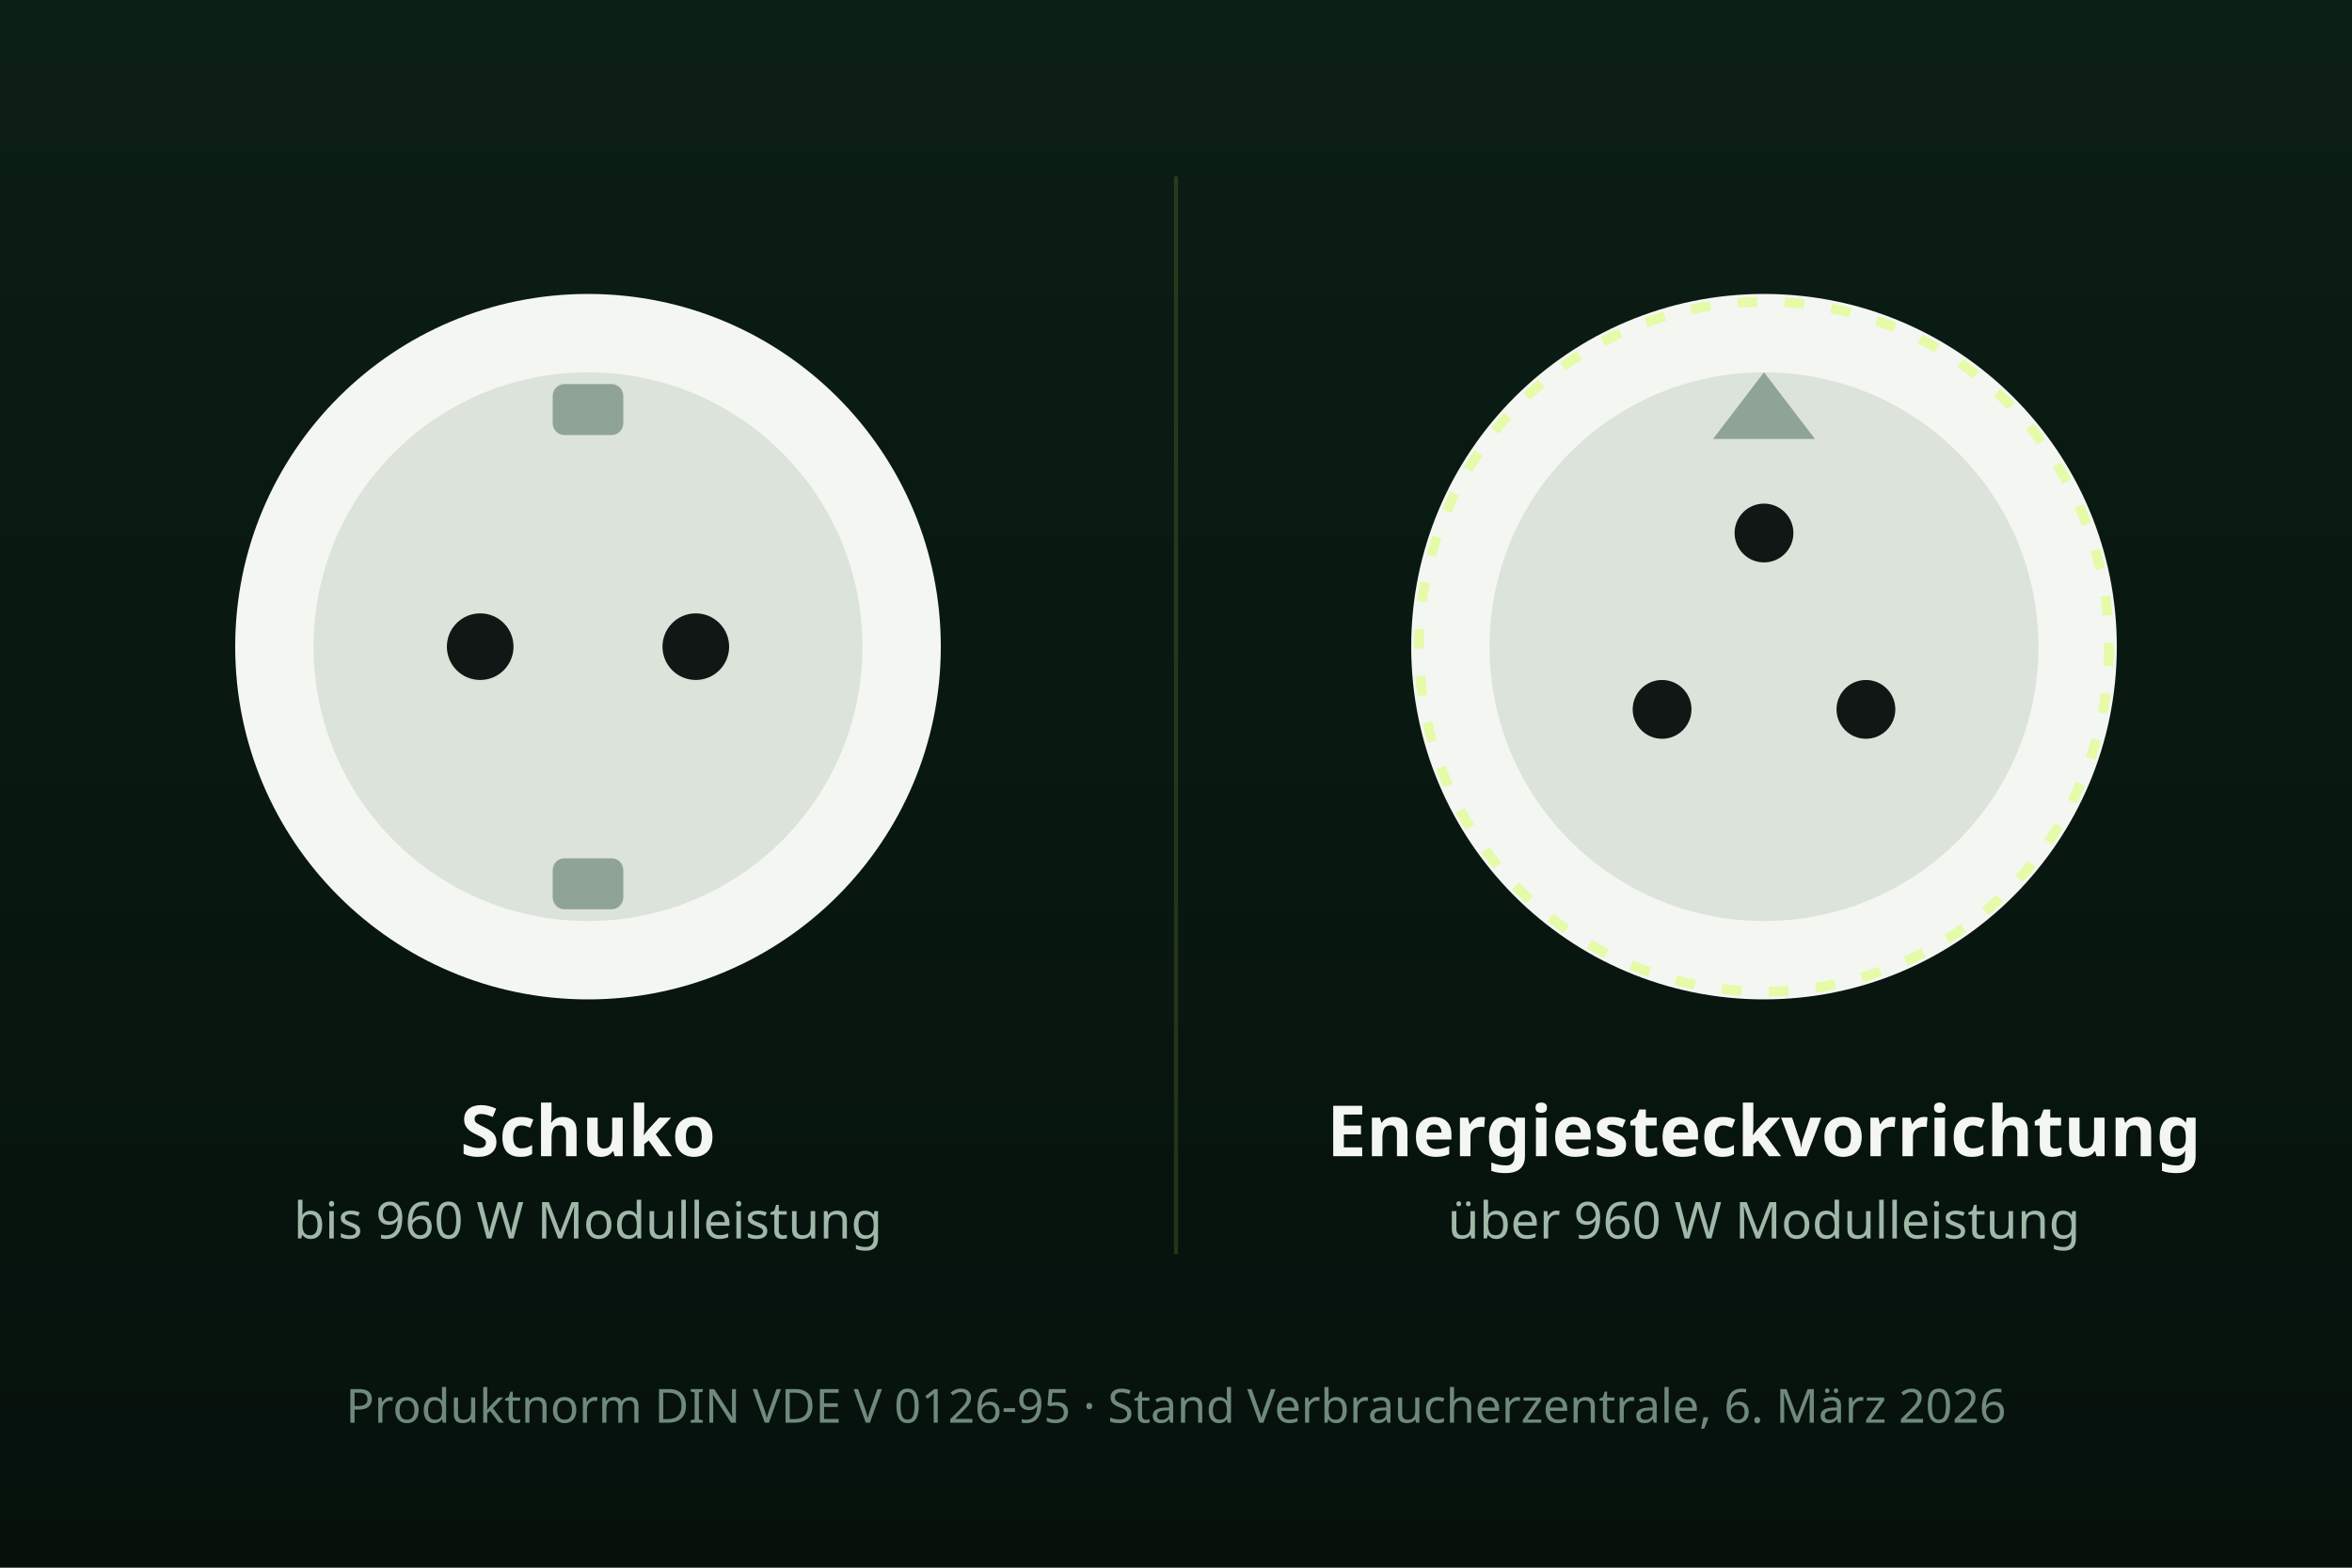
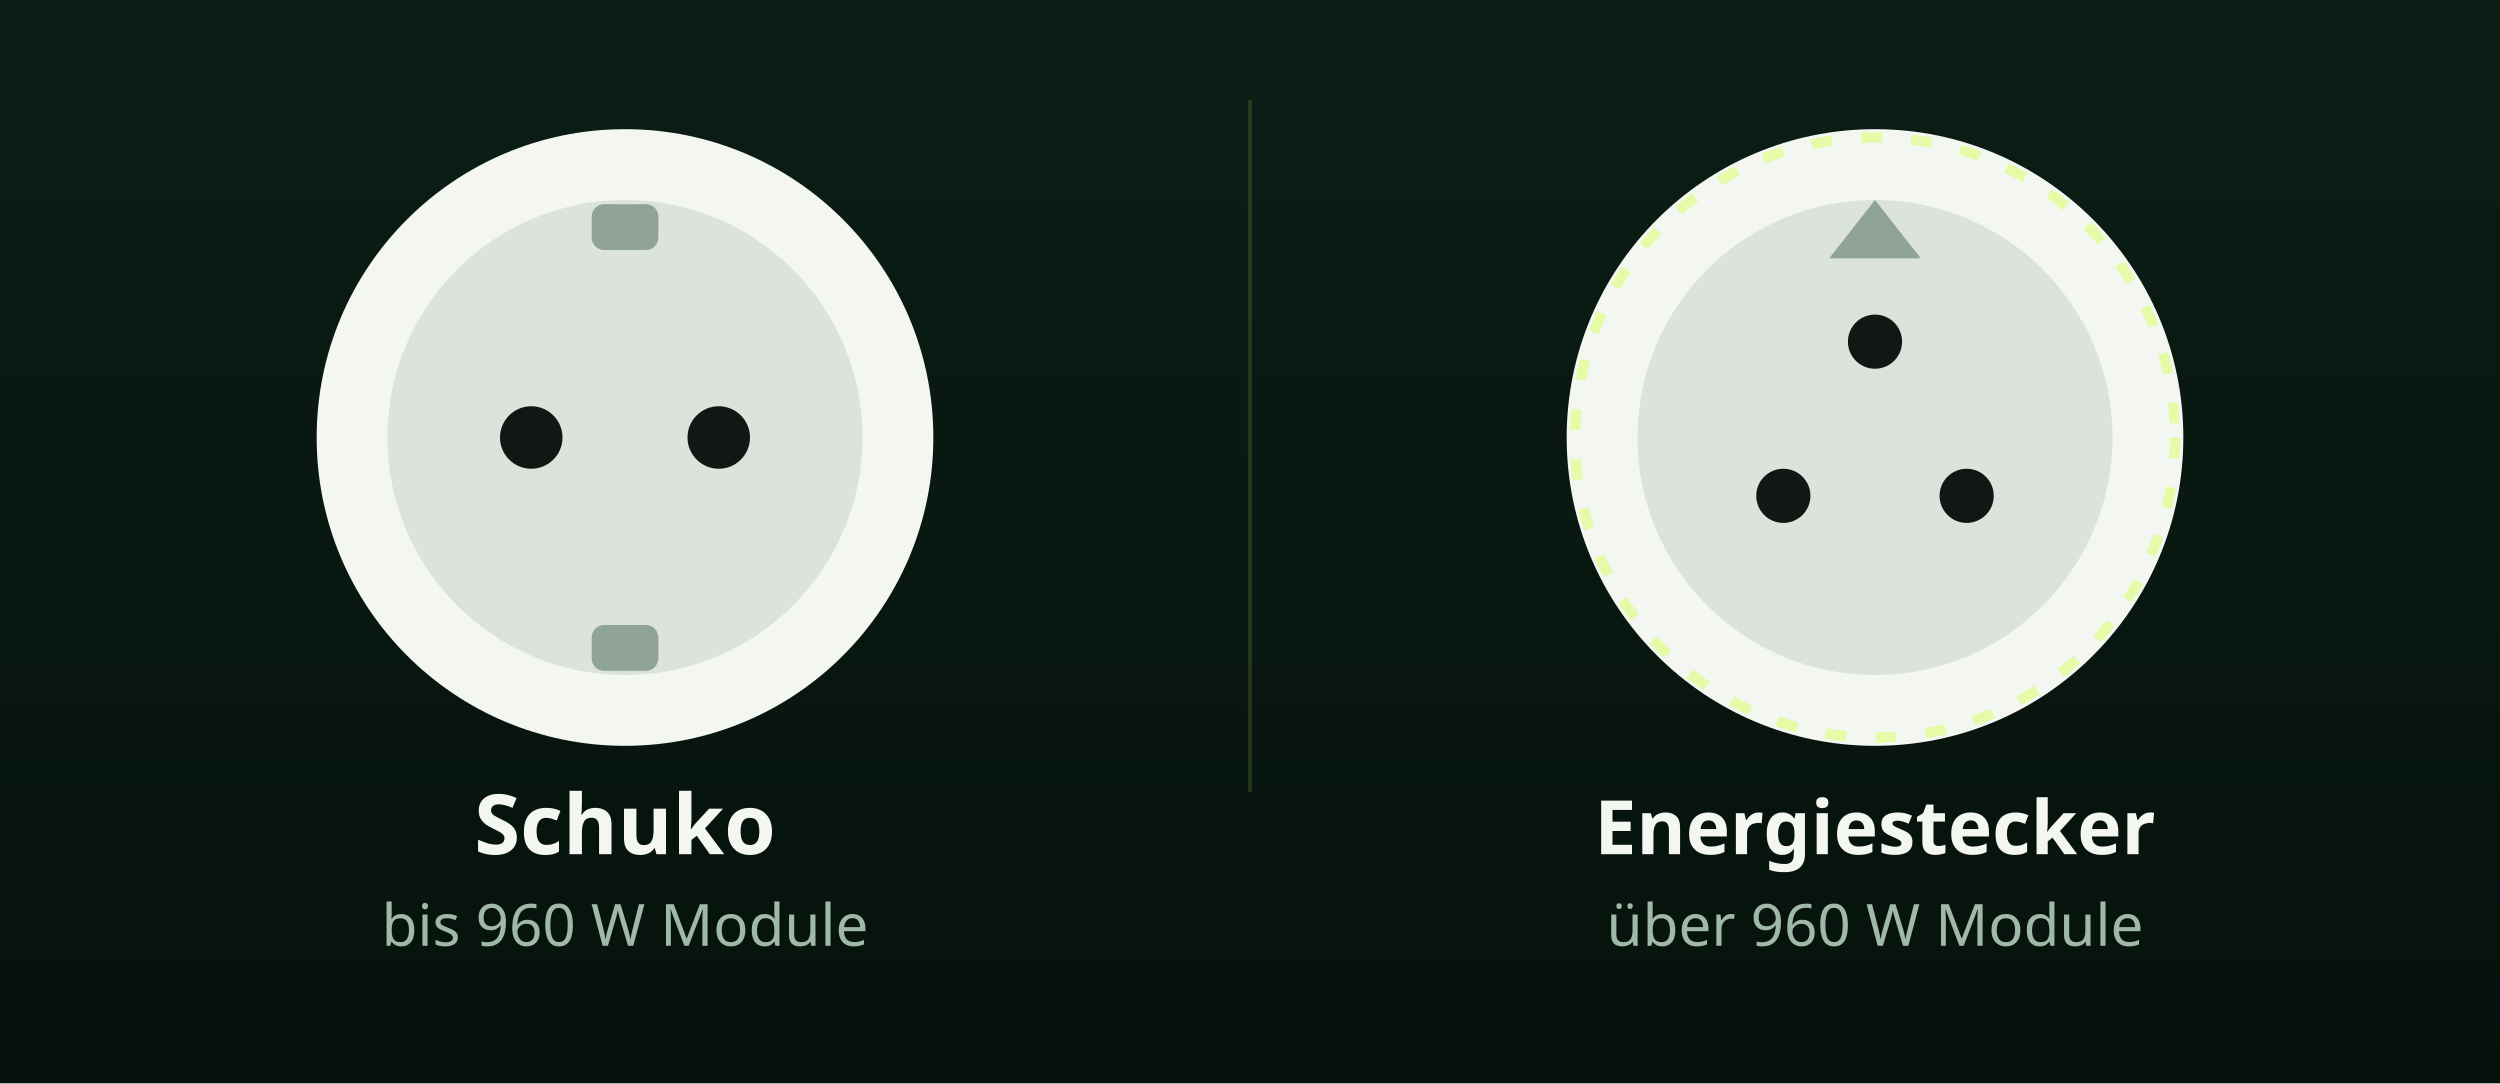
- <svg xmlns="http://www.w3.org/2000/svg" viewBox="0 0 1200 800" role="img" aria-labelledby="plugTitle plugDesc">
+ <svg xmlns="http://www.w3.org/2000/svg" viewBox="0 0 1200 520" role="img" aria-labelledby="plugTitle plugDesc">
  <defs>
    <linearGradient id="pbg" x1="0" y1="0" x2="0" y2="1">
      <stop offset="0" stop-color="#0b1e15" />
      <stop offset="1" stop-color="#06110c" />
    </linearGradient>
  </defs>
-   <rect width="1200" height="800" fill="url(#pbg)" />
-   <line x1="600" y1="90" x2="600" y2="640" stroke="#d7ff5e" stroke-opacity="0.14" stroke-width="2" />
+   <rect width="1200" height="520" fill="url(#pbg)" />
+   <line x1="600" y1="48" x2="600" y2="380" stroke="#d7ff5e" stroke-opacity="0.14" stroke-width="2" />
  <g>
-     <circle cx="300" cy="330" r="180" fill="#f4f6f2" />
-     <circle cx="300" cy="330" r="140" fill="#dbe3da" />
-     <circle cx="245" cy="330" r="17" fill="#101714" />
-     <circle cx="355" cy="330" r="17" fill="#101714" />
-     <rect x="282" y="196" width="36" height="26" rx="6" fill="#8fa396" />
-     <rect x="282" y="438" width="36" height="26" rx="6" fill="#8fa396" />
-     <text x="300" y="590" text-anchor="middle" font-family="system-ui, sans-serif" font-size="36" font-weight="650" fill="#f4f6f2">Schuko</text>
-     <text x="300" y="632" text-anchor="middle" font-family="system-ui, sans-serif" font-size="26" fill="#9fb8a8">bis 960 W Modulleistung</text>
+     <circle cx="300" cy="210" r="148" fill="#f4f6f2" />
+     <circle cx="300" cy="210" r="114" fill="#dbe3da" />
+     <circle cx="255" cy="210" r="15" fill="#101714" />
+     <circle cx="345" cy="210" r="15" fill="#101714" />
+     <rect x="284" y="98" width="32" height="22" rx="6" fill="#8fa396" />
+     <rect x="284" y="300" width="32" height="22" rx="6" fill="#8fa396" />
+     <text x="300" y="410" text-anchor="middle" font-family="system-ui, sans-serif" font-size="40" font-weight="650" fill="#f4f6f2">Schuko</text>
+     <text x="300" y="454" text-anchor="middle" font-family="system-ui, sans-serif" font-size="28" fill="#9fb8a8">bis 960 W Module</text>
  </g>
  <g>
-     <circle cx="900" cy="330" r="180" fill="#f4f6f2" />
-     <circle cx="900" cy="330" r="140" fill="#dbe3da" />
-     <path d="M900 190 l26 34 h-52 z" fill="#8fa396" />
-     <circle cx="900" cy="272" r="15" fill="#101714" />
-     <circle cx="848" cy="362" r="15" fill="#101714" />
-     <circle cx="952" cy="362" r="15" fill="#101714" />
-     <circle cx="900" cy="330" r="176" fill="none" stroke="#d7ff5e" stroke-opacity="0.5" stroke-width="5" stroke-dasharray="10 14" />
-     <text x="900" y="590" text-anchor="middle" font-family="system-ui, sans-serif" font-size="36" font-weight="650" fill="#f4f6f2">Energiesteckvorrichtung</text>
-     <text x="900" y="632" text-anchor="middle" font-family="system-ui, sans-serif" font-size="26" fill="#9fb8a8">über 960 W Modulleistung</text>
+     <circle cx="900" cy="210" r="148" fill="#f4f6f2" />
+     <circle cx="900" cy="210" r="114" fill="#dbe3da" />
+     <path d="M900 96 l22 28 h-44 z" fill="#8fa396" />
+     <circle cx="900" cy="164" r="13" fill="#101714" />
+     <circle cx="856" cy="238" r="13" fill="#101714" />
+     <circle cx="944" cy="238" r="13" fill="#101714" />
+     <circle cx="900" cy="210" r="144" fill="none" stroke="#d7ff5e" stroke-opacity="0.5" stroke-width="5" stroke-dasharray="10 14" />
+     <text x="900" y="410" text-anchor="middle" font-family="system-ui, sans-serif" font-size="36" font-weight="650" fill="#f4f6f2">Energiestecker</text>
+     <text x="900" y="454" text-anchor="middle" font-family="system-ui, sans-serif" font-size="28" fill="#9fb8a8">über 960 W Module</text>
  </g>
-   <text x="600" y="726" text-anchor="middle" font-family="system-ui, sans-serif" font-size="24" fill="#6f8a7c">Produktnorm DIN VDE V 0126-95 · Stand Verbraucherzentrale, 6. März 2026</text>
</svg>
